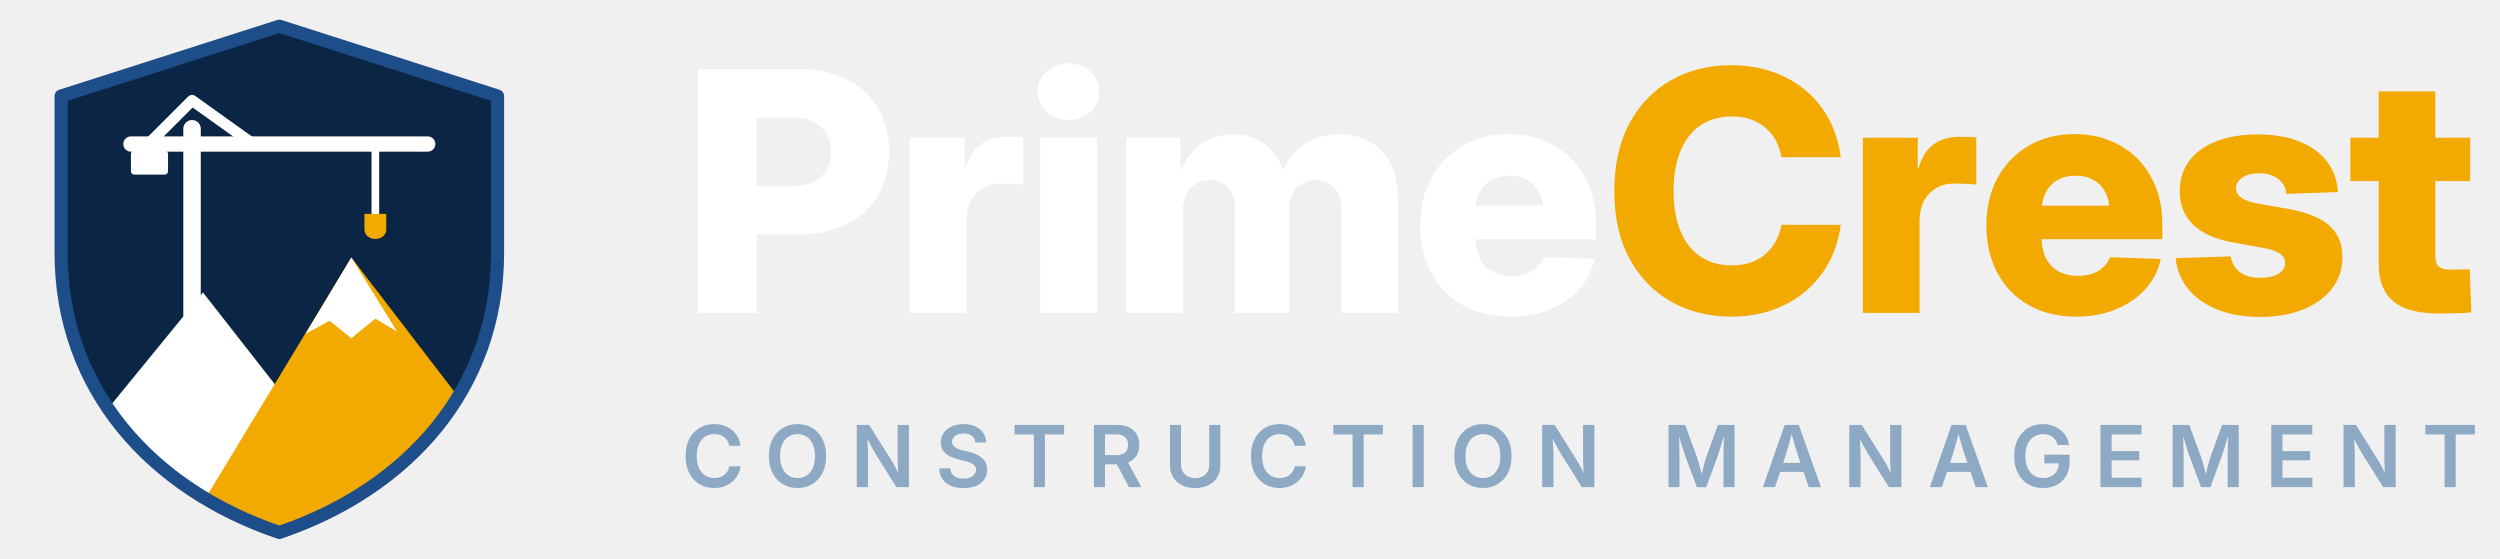
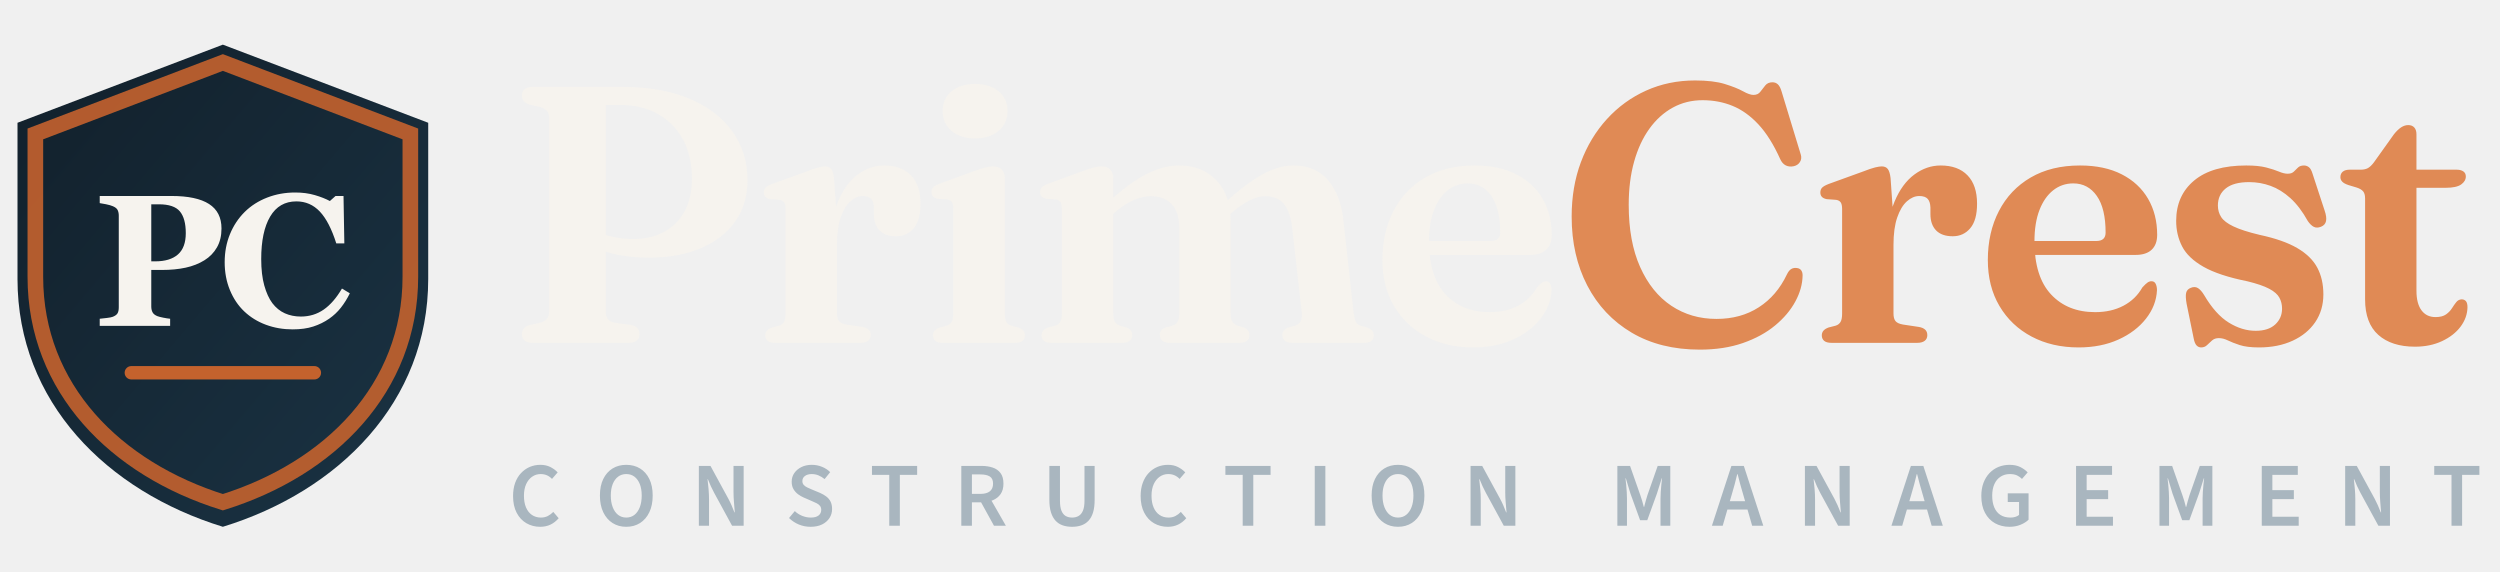
- <svg xmlns="http://www.w3.org/2000/svg" viewBox="0 0 895 200" fill="none" role="img" aria-label="PrimeCrest Construction Management">
-   <svg x="0" y="0" width="200" height="200" viewBox="0 0 512 512">
+ <svg xmlns="http://www.w3.org/2000/svg" viewBox="0 0 875 200" fill="none" role="img" aria-label="PrimeCrest Construction Management">
+   <svg x="-22.0" y="0.0" width="200.0" height="200.0" viewBox="0 0 512 512">
    <defs>
-       <clipPath id="lkd-clip">
-         <path d="M256 24 L456 88 V232 C456 356 374 448 256 488 C138 448 56 356 56 232 V88 Z" />
-       </clipPath>
+       <linearGradient id="lkd-g" x1="0" y1="0" x2="1" y2="1">
+         <stop offset="0" stop-color="#12202B" />
+         <stop offset="1" stop-color="#1A3344" />
+       </linearGradient>
    </defs>
-     <path d="M256 24 L456 88 V232 C456 356 374 448 256 488 C138 448 56 356 56 232 V88 Z" fill="#0B2545" />
-     <g clip-path="url(#lkd-clip)">
-       <g stroke="#FFFFFF" stroke-linecap="round" stroke-linejoin="round" fill="none">
-         <path d="M176 330 V118" stroke-width="16" />
-         <path d="M120 132 H392" stroke-width="14" />
-         <path d="M176 92 L136 132 M176 92 L232 132" stroke-width="10" />
-         <path d="M344 132 V196" stroke-width="7" />
-       </g>
-       <rect x="120" y="138" width="34" height="22" rx="3" fill="#FFFFFF" />
-       <path d="M334 196 H354 V210 C354 222 334 222 334 210 Z" fill="#F2A900" />
-       <path d="M-20 520 L186 268 L330 452 Z" fill="#FFFFFF" />
-       <path d="M150 520 L322 236 L540 520 Z" fill="#F2A900" />
-       <path d="M322 236 L280 306 L302 294 L322 310 L344 292 L364 304 Z" fill="#FFFFFF" />
-     </g>
-     <path d="M256 24 L456 88 V232 C456 356 374 448 256 488 C138 448 56 356 56 232 V88 Z" stroke="#1D4E89" stroke-width="12" stroke-linejoin="round" />
+     <path d="M256 40 L440 110 V250 C440 360 360 440 256 472 C152 440 72 360 72 250 V110 Z" fill="url(#lkd-g)" />
+     <path d="M256 56 L424 120 V248 C424 348 352 420 256 450 C160 420 88 348 88 248 V120 Z" stroke="#C4622D" stroke-width="14" opacity=".9" />
+     <path d="M254.78 204.72Q254.78 214.56 250.71 221.66Q246.65 228.75 239.52 233.18Q232.13 237.78 222.66 239.83Q213.19 241.88 201.37 241.88H191.86V274.61Q191.86 277.56 192.96 279.74Q194.07 281.91 197.19 283.22Q198.83 283.88 202.52 284.62Q206.21 285.36 208.76 285.6V292H145.67V285.6Q148.05 285.36 151.99 284.9Q155.93 284.45 157.49 283.8Q160.69 282.48 161.71 280.6Q162.74 278.71 162.74 275.35V193.23Q162.74 190.36 161.75 188.27Q160.77 186.18 157.49 184.79Q155.19 183.8 151.38 183.02Q147.56 182.24 145.67 182V175.6H209.9Q232.46 175.6 243.62 182.78Q254.78 189.95 254.78 204.72ZM222.78 208.9Q222.78 195.78 217.49 189.42Q212.2 183.06 198.67 183.06H191.86V234.17H195.3Q208.76 234.17 215.77 227.97Q222.78 221.78 222.78 208.9ZM318.5 295.12Q305.71 295.12 294.55 290.97Q283.39 286.83 275.11 278.96Q266.99 271.25 262.31 259.88Q257.63 248.52 257.63 234.91Q257.63 221.37 262.35 209.85Q267.07 198.32 275.6 189.87Q283.97 181.59 295.7 177.03Q307.43 172.48 320.8 172.48Q330.48 172.48 338.44 174.82Q346.39 177.16 351.89 180.11L356.97 175.6H364.11L364.85 218.09H357.63Q351.48 198.65 342.87 189.54Q334.25 180.44 321.87 180.44Q306.44 180.44 298.4 194.01Q290.37 207.59 290.37 232.12Q290.37 245.98 293.11 255.78Q295.86 265.59 300.29 271.57Q305.05 277.81 311.53 280.72Q318.01 283.63 325.88 283.63Q337.37 283.63 346.35 277.4Q355.33 271.16 362.72 258.53L369.77 262.8Q366.24 270.02 361.73 275.72Q357.22 281.42 351.31 285.52Q344.83 290.03 337 292.57Q329.17 295.12 318.5 295.12Z" fill="#F6F3EE" />
+     <rect x="168" y="328" width="176" height="12" rx="6" fill="#C4622D" />
  </svg>
-   <path d="M249.918 112.0V24.695H285.602Q295.68 24.695 303.004 28.357Q310.328 32.02 314.312 38.67Q318.297 45.32 318.297 54.344Q318.297 63.367 314.283 70.018Q310.27 76.668 302.887 80.301Q295.504 83.934 285.367 83.934H262.047V66.707H283.492Q287.887 66.707 291.021 65.184Q294.156 63.66 295.826 60.877Q297.496 58.094 297.496 54.344Q297.496 50.535 295.826 47.781Q294.156 45.027 291.021 43.533Q287.887 42.039 283.492 42.039H270.895V112.0ZM325.71 112.0V49.305H345.339V60.438H345.573Q347.331 54.402 351.023 51.678Q354.714 48.953 360.749 48.953Q362.331 48.953 363.708 49.012Q365.085 49.07 366.316 49.188V66.062Q365.144 65.945 362.8 65.828Q360.456 65.711 358.347 65.711Q354.714 65.711 351.902 67.352Q349.089 68.992 347.536 72.039Q345.984 75.086 345.984 79.422V112.0ZM372.44 112.0V49.305H392.713V112.0ZM382.518 42.918Q377.772 42.918 374.637 40.047Q371.502 37.176 371.502 32.781Q371.502 28.445 374.637 25.574Q377.772 22.703 382.459 22.703Q387.264 22.703 390.37 25.574Q393.475 28.445 393.475 32.84Q393.475 37.176 390.37 40.047Q387.264 42.918 382.518 42.918ZM403.232 112.0V49.305H422.509L422.802 64.305H421.689Q423.271 58.68 426.259 55.105Q429.248 51.531 433.232 49.803Q437.216 48.074 441.611 48.074Q448.642 48.074 453.711 52.234Q458.779 56.395 460.127 64.656H458.252Q459.482 59.148 462.587 55.457Q465.693 51.766 470.117 49.92Q474.541 48.074 479.521 48.074Q485.615 48.074 490.332 50.711Q495.048 53.348 497.744 58.299Q500.439 63.25 500.439 70.164V112.0H480.166V74.676Q480.166 69.754 477.558 67.117Q474.951 64.48 470.908 64.48Q468.037 64.48 465.927 65.799Q463.818 67.117 462.675 69.432Q461.533 71.746 461.533 74.91V112.0H442.138V74.383Q442.138 69.871 439.619 67.176Q437.099 64.48 432.998 64.48Q430.244 64.48 428.105 65.77Q425.966 67.059 424.736 69.461Q423.505 71.863 423.505 75.32V112.0ZM540.548 113.348Q530.88 113.348 523.643 109.246Q516.407 105.145 512.423 97.762Q508.438 90.379 508.438 80.711Q508.438 71.102 512.423 63.748Q516.407 56.395 523.526 52.205Q530.645 48.016 539.962 48.016Q546.934 48.016 552.677 50.33Q558.419 52.645 562.608 56.893Q566.798 61.141 569.112 67.059Q571.427 72.977 571.427 80.242V85.633H515.118V73.621H561.876L552.618 76.141Q552.618 72.039 551.153 69.08Q549.688 66.121 546.964 64.51Q544.239 62.898 540.372 62.898Q536.563 62.898 533.839 64.51Q531.114 66.121 529.649 69.051Q528.184 71.98 528.184 76.082V84.871Q528.184 89.207 529.737 92.342Q531.29 95.477 534.22 97.117Q537.149 98.758 541.192 98.758Q544.122 98.758 546.436 97.938Q548.751 97.117 550.333 95.623Q551.915 94.129 552.677 92.078L570.841 92.723Q569.61 98.816 565.391 103.475Q561.173 108.133 554.786 110.74Q548.399 113.348 540.548 113.348Z" fill="#FFFFFF" />
-   <path d="M619.708 113.348Q607.813 113.348 598.35 108.045Q588.888 102.742 583.409 92.664Q577.93 82.586 577.93 68.406Q577.93 54.109 583.409 44.031Q588.888 33.953 598.35 28.65Q607.813 23.348 619.708 23.348Q627.677 23.348 634.415 25.662Q641.153 27.977 646.309 32.283Q651.466 36.59 654.747 42.654Q658.028 48.719 658.966 56.277H637.755Q637.169 52.82 635.645 50.125Q634.122 47.43 631.837 45.555Q629.552 43.68 626.593 42.684Q623.634 41.688 620.118 41.688Q613.438 41.688 608.751 44.881Q604.063 48.074 601.602 54.051Q599.141 60.027 599.141 68.406Q599.141 76.785 601.602 82.732Q604.063 88.68 608.751 91.844Q613.438 95.008 620.059 95.008Q623.634 95.008 626.563 94.041Q629.493 93.074 631.778 91.17Q634.063 89.266 635.587 86.6Q637.11 83.934 637.813 80.477H658.966Q658.087 87.625 654.923 93.631Q651.759 99.637 646.632 104.061Q641.505 108.484 634.708 110.916Q627.911 113.348 619.708 113.348ZM666.906 112.0V49.305H686.535V60.438H686.77Q688.527 54.402 692.219 51.678Q695.91 48.953 701.945 48.953Q703.527 48.953 704.904 49.012Q706.281 49.07 707.512 49.188V66.062Q706.34 65.945 703.996 65.828Q701.652 65.711 699.543 65.711Q695.91 65.711 693.098 67.352Q690.285 68.992 688.732 72.039Q687.18 75.086 687.18 79.422V112.0ZM743.226 113.348Q733.558 113.348 726.321 109.246Q719.085 105.145 715.101 97.762Q711.116 90.379 711.116 80.711Q711.116 71.102 715.101 63.748Q719.085 56.395 726.204 52.205Q733.323 48.016 742.64 48.016Q749.613 48.016 755.355 50.33Q761.097 52.645 765.286 56.893Q769.476 61.141 771.79 67.059Q774.105 72.977 774.105 80.242V85.633H717.796V73.621H764.554L755.296 76.141Q755.296 72.039 753.831 69.08Q752.366 66.121 749.642 64.51Q746.917 62.898 743.05 62.898Q739.241 62.898 736.517 64.51Q733.792 66.121 732.327 69.051Q730.863 71.98 730.863 76.082V84.871Q730.863 89.207 732.415 92.342Q733.968 95.477 736.898 97.117Q739.827 98.758 743.87 98.758Q746.8 98.758 749.114 97.938Q751.429 97.117 753.011 95.623Q754.593 94.129 755.355 92.078L773.519 92.723Q772.288 98.816 768.07 103.475Q763.851 108.133 757.464 110.74Q751.077 113.348 743.226 113.348ZM809.233 113.465Q800.678 113.465 794.086 110.916Q787.495 108.367 783.539 103.65Q779.584 98.934 778.881 92.43L798.569 91.785Q799.213 95.359 801.879 97.41Q804.545 99.461 809.116 99.461Q813.334 99.461 815.707 97.996Q818.08 96.531 818.08 94.129Q818.08 92.078 816.147 90.789Q814.213 89.5 810.463 88.797L799.213 86.746Q789.897 85.047 785.121 80.418Q780.346 75.789 780.346 68.406Q780.346 62.195 783.715 57.654Q787.084 53.113 793.354 50.623Q799.623 48.133 808.295 48.133Q816.909 48.133 823.178 50.652Q829.448 53.172 833.022 57.771Q836.596 62.371 836.948 68.758L818.491 69.402Q818.256 66.18 815.62 64.1Q812.983 62.02 808.94 62.02Q805.073 62.02 802.788 63.543Q800.502 65.066 800.502 67.352Q800.502 69.344 802.231 70.662Q803.959 71.98 807.358 72.684L819.78 74.91Q829.448 76.727 834.018 80.887Q838.588 85.047 838.588 91.961Q838.588 98.406 834.897 103.24Q831.205 108.074 824.555 110.77Q817.905 113.465 809.233 113.465ZM884.322 49.305V64.832H841.431V49.305ZM851.568 32.723H871.841V91.375Q871.841 94.246 873.043 95.389Q874.244 96.531 877.466 96.531Q878.873 96.531 881.041 96.502Q883.209 96.473 884.146 96.414L884.732 111.824Q882.74 112.059 879.517 112.146Q876.295 112.234 873.013 112.234Q862.056 112.234 856.812 107.869Q851.568 103.504 851.568 94.422Z" fill="#F2A900" />
-   <path d="M255.684 174.714Q252.741 174.714 250.417 173.339Q248.094 171.965 246.764 169.402Q245.434 166.84 245.434 163.284Q245.434 159.698 246.772 157.135Q248.109 154.573 250.432 153.198Q252.756 151.824 255.684 151.824Q257.537 151.824 259.136 152.354Q260.734 152.884 261.982 153.885Q263.23 154.887 264.036 156.328Q264.843 157.77 265.112 159.593H261.093Q260.899 158.592 260.428 157.815Q259.957 157.038 259.248 156.493Q258.538 155.947 257.649 155.671Q256.76 155.395 255.744 155.395Q253.876 155.395 252.449 156.328Q251.022 157.262 250.231 159.025Q249.439 160.788 249.439 163.284Q249.439 165.794 250.238 167.557Q251.037 169.32 252.457 170.231Q253.876 171.143 255.744 171.143Q256.76 171.143 257.642 170.866Q258.523 170.59 259.233 170.052Q259.942 169.514 260.428 168.73Q260.914 167.945 261.108 166.944H265.127Q264.888 168.603 264.119 170.007Q263.349 171.412 262.124 172.473Q260.899 173.533 259.27 174.124Q257.642 174.714 255.684 174.714ZM285.523 174.714Q282.595 174.714 280.271 173.339Q277.948 171.965 276.603 169.402Q275.259 166.84 275.259 163.284Q275.259 159.698 276.603 157.135Q277.948 154.573 280.271 153.198Q282.595 151.824 285.523 151.824Q288.452 151.824 290.768 153.198Q293.084 154.573 294.421 157.135Q295.758 159.698 295.758 163.284Q295.758 166.84 294.421 169.402Q293.084 171.965 290.768 173.339Q288.452 174.714 285.523 174.714ZM285.523 171.143Q287.331 171.143 288.743 170.239Q290.155 169.335 290.955 167.579Q291.754 165.824 291.754 163.284Q291.754 160.729 290.955 158.966Q290.155 157.202 288.743 156.298Q287.331 155.395 285.523 155.395Q283.701 155.395 282.289 156.306Q280.877 157.217 280.07 158.973Q279.263 160.729 279.263 163.284Q279.263 165.824 280.07 167.572Q280.877 169.32 282.289 170.231Q283.701 171.143 285.523 171.143ZM306.726 174.4V152.137H311.179L318.904 164.434Q319.352 165.136 319.882 166.07Q320.413 167.004 320.988 168.147Q321.563 169.29 322.116 170.62L321.668 170.844Q321.563 169.649 321.496 168.349Q321.429 167.049 321.391 165.868Q321.354 164.688 321.354 163.911V152.137H325.388V174.4H320.921L313.958 163.328Q313.36 162.372 312.77 161.349Q312.18 160.325 311.493 159.025Q310.805 157.725 309.879 155.962L310.447 155.843Q310.551 157.471 310.619 158.921Q310.686 160.37 310.723 161.498Q310.761 162.626 310.761 163.313V174.4ZM344.933 174.744Q342.318 174.744 340.391 173.914Q338.463 173.085 337.395 171.509Q336.327 169.933 336.252 167.691H340.166Q340.256 168.902 340.876 169.716Q341.496 170.53 342.55 170.941Q343.603 171.352 344.918 171.352Q346.248 171.352 347.256 170.956Q348.265 170.56 348.84 169.828Q349.415 169.096 349.415 168.14Q349.415 167.288 348.93 166.72Q348.444 166.152 347.54 165.749Q346.636 165.346 345.366 165.032L342.871 164.404Q339.957 163.687 338.388 162.223Q336.82 160.758 336.82 158.398Q336.82 156.425 337.873 154.946Q338.926 153.467 340.772 152.645Q342.617 151.824 344.963 151.824Q347.368 151.824 349.161 152.653Q350.954 153.482 351.97 154.961Q352.986 156.44 353.031 158.383H349.191Q349.042 156.874 347.899 156.037Q346.756 155.2 344.918 155.2Q343.678 155.2 342.759 155.589Q341.84 155.977 341.339 156.642Q340.839 157.307 340.839 158.174Q340.839 159.07 341.377 159.653Q341.915 160.236 342.796 160.609Q343.678 160.983 344.694 161.222L346.815 161.76Q348.16 162.073 349.348 162.581Q350.536 163.089 351.447 163.851Q352.359 164.613 352.874 165.659Q353.39 166.705 353.39 168.11Q353.39 170.097 352.381 171.591Q351.373 173.085 349.482 173.914Q347.592 174.744 344.933 174.744ZM363.222 155.514V152.137H380.958V155.514H374.085V174.4H370.11V155.514ZM391.597 174.4V152.137H400.009Q402.534 152.137 404.29 153.026Q406.046 153.915 406.957 155.522Q407.868 157.128 407.868 159.264Q407.868 161.401 406.942 162.97Q406.016 164.539 404.238 165.39Q402.46 166.242 399.905 166.242H393.928V162.94H399.501Q400.98 162.94 401.937 162.507Q402.893 162.073 403.364 161.252Q403.834 160.43 403.834 159.264Q403.834 158.069 403.364 157.225Q402.893 156.381 401.929 155.932Q400.965 155.484 399.486 155.484H395.587V174.4ZM404.163 174.4 398.814 164.315H403.147L408.601 174.4ZM427.876 174.729Q425.157 174.729 423.125 173.705Q421.093 172.682 419.972 170.866Q418.852 169.051 418.852 166.675V152.137H422.811V166.347Q422.811 167.751 423.439 168.842Q424.066 169.933 425.194 170.56Q426.322 171.188 427.876 171.188Q429.415 171.188 430.551 170.56Q431.686 169.933 432.299 168.842Q432.911 167.751 432.911 166.347V152.137H436.886V166.675Q436.886 169.051 435.765 170.866Q434.645 172.682 432.62 173.705Q430.595 174.729 427.876 174.729ZM458.074 174.714Q455.13 174.714 452.807 173.339Q450.484 171.965 449.154 169.402Q447.824 166.84 447.824 163.284Q447.824 159.698 449.161 157.135Q450.499 154.573 452.822 153.198Q455.145 151.824 458.074 151.824Q459.927 151.824 461.525 152.354Q463.124 152.884 464.372 153.885Q465.619 154.887 466.426 156.328Q467.233 157.77 467.502 159.593H463.483Q463.288 158.592 462.818 157.815Q462.347 157.038 461.637 156.493Q460.928 155.947 460.039 155.671Q459.15 155.395 458.134 155.395Q456.266 155.395 454.839 156.328Q453.412 157.262 452.62 159.025Q451.828 160.788 451.828 163.284Q451.828 165.794 452.628 167.557Q453.427 169.32 454.847 170.231Q456.266 171.143 458.134 171.143Q459.15 171.143 460.031 170.866Q460.913 170.59 461.623 170.052Q462.332 169.514 462.818 168.73Q463.303 167.945 463.498 166.944H467.517Q467.278 168.603 466.508 170.007Q465.739 171.412 464.514 172.473Q463.288 173.533 461.66 174.124Q460.031 174.714 458.074 174.714ZM477.335 155.514V152.137H495.07V155.514H488.197V174.4H484.223V155.514ZM509.699 152.137V174.4H505.71V152.137ZM530.902 174.714Q527.973 174.714 525.65 173.339Q523.327 171.965 521.982 169.402Q520.637 166.84 520.637 163.284Q520.637 159.698 521.982 157.135Q523.327 154.573 525.65 153.198Q527.973 151.824 530.902 151.824Q533.83 151.824 536.146 153.198Q538.462 154.573 539.8 157.135Q541.137 159.698 541.137 163.284Q541.137 166.84 539.8 169.402Q538.462 171.965 536.146 173.339Q533.83 174.714 530.902 174.714ZM530.902 171.143Q532.71 171.143 534.122 170.239Q535.534 169.335 536.333 167.579Q537.132 165.824 537.132 163.284Q537.132 160.729 536.333 158.966Q535.534 157.202 534.122 156.298Q532.71 155.395 530.902 155.395Q529.079 155.395 527.667 156.306Q526.255 157.217 525.448 158.973Q524.641 160.729 524.641 163.284Q524.641 165.824 525.448 167.572Q526.255 169.32 527.667 170.231Q529.079 171.143 530.902 171.143ZM552.105 174.4V152.137H556.558L564.282 164.434Q564.73 165.136 565.261 166.07Q565.791 167.004 566.367 168.147Q566.942 169.29 567.495 170.62L567.046 170.844Q566.942 169.649 566.875 168.349Q566.807 167.049 566.77 165.868Q566.733 164.688 566.733 163.911V152.137H570.767V174.4H566.299L559.337 163.328Q558.739 162.372 558.149 161.349Q557.559 160.325 556.871 159.025Q556.184 157.725 555.258 155.962L555.825 155.843Q555.93 157.471 555.997 158.921Q556.064 160.37 556.102 161.498Q556.139 162.626 556.139 163.313V174.4ZM597.335 174.4V152.137H603.282L607.525 163.672Q607.749 164.315 608.026 165.301Q608.302 166.287 608.601 167.415Q608.9 168.543 609.161 169.611Q609.423 170.68 609.602 171.471H608.765Q608.944 170.695 609.206 169.634Q609.467 168.573 609.759 167.445Q610.05 166.317 610.334 165.323Q610.618 164.329 610.827 163.672L615.026 152.137H620.972V174.4H617.013V163.134Q617.013 162.417 617.035 161.408Q617.058 160.4 617.088 159.257Q617.117 158.114 617.147 156.948Q617.177 155.783 617.177 154.737H617.506Q617.192 155.888 616.841 157.105Q616.49 158.323 616.146 159.466Q615.803 160.609 615.496 161.558Q615.19 162.507 614.981 163.134L610.827 174.4H607.48L603.282 163.134Q603.058 162.507 602.759 161.573Q602.46 160.639 602.109 159.503Q601.758 158.368 601.399 157.143Q601.04 155.917 600.697 154.737H601.085Q601.1 155.723 601.13 156.881Q601.16 158.039 601.182 159.19Q601.205 160.34 601.227 161.371Q601.25 162.402 601.25 163.134V174.4ZM631.119 174.4 638.918 152.137H643.968L651.902 174.4H647.539L643.595 162.805Q643.012 160.998 642.377 158.779Q641.742 156.56 640.965 153.676H641.862Q641.1 156.575 640.487 158.809Q639.874 161.042 639.322 162.805L635.452 174.4ZM635.676 168.931V165.704H647.33V168.931ZM662.049 174.4V152.137H666.501L674.226 164.434Q674.674 165.136 675.205 166.07Q675.735 167.004 676.31 168.147Q676.885 169.29 677.438 170.62L676.99 170.844Q676.885 169.649 676.818 168.349Q676.751 167.049 676.714 165.868Q676.676 164.688 676.676 163.911V152.137H680.71V174.4H676.243L669.28 163.328Q668.683 162.372 668.092 161.349Q667.502 160.325 666.815 159.025Q666.128 157.725 665.201 155.962L665.769 155.843Q665.874 157.471 665.941 158.921Q666.008 160.37 666.045 161.498Q666.083 162.626 666.083 163.313V174.4ZM690.857 174.4 698.656 152.137H703.706L711.64 174.4H707.277L703.333 162.805Q702.75 160.998 702.115 158.779Q701.48 156.56 700.703 153.676H701.6Q700.838 156.575 700.225 158.809Q699.613 161.042 699.06 162.805L695.19 174.4ZM695.414 168.931V165.704H707.068V168.931ZM731.409 174.714Q728.331 174.714 726.008 173.309Q723.684 171.905 722.377 169.342Q721.07 166.78 721.07 163.299Q721.07 159.728 722.407 157.158Q723.744 154.588 726.06 153.206Q728.376 151.824 731.304 151.824Q733.142 151.824 734.748 152.369Q736.355 152.914 737.61 153.915Q738.865 154.916 739.672 156.284Q740.478 157.651 740.732 159.309H736.668Q736.414 158.398 735.944 157.681Q735.473 156.963 734.793 156.448Q734.113 155.932 733.254 155.663Q732.395 155.395 731.364 155.395Q729.526 155.395 728.107 156.321Q726.688 157.247 725.881 159.003Q725.074 160.758 725.074 163.269Q725.074 165.764 725.873 167.519Q726.673 169.275 728.107 170.209Q729.541 171.143 731.439 171.143Q733.142 171.143 734.397 170.485Q735.652 169.828 736.347 168.618Q737.042 167.407 737.042 165.779L737.983 165.898H731.887V162.776H740.912V165.45Q740.912 168.274 739.687 170.358Q738.461 172.443 736.317 173.578Q734.173 174.714 731.409 174.714ZM751.97 174.4V152.137H766.657V155.514H755.959V161.476H765.865V164.808H755.959V171.023H766.702V174.4ZM777.819 174.4V152.137H783.766L788.009 163.672Q788.234 164.315 788.51 165.301Q788.786 166.287 789.085 167.415Q789.384 168.543 789.646 169.611Q789.907 170.68 790.086 171.471H789.25Q789.429 170.695 789.69 169.634Q789.952 168.573 790.243 167.445Q790.535 166.317 790.818 165.323Q791.102 164.329 791.312 163.672L795.51 152.137H801.457V174.4H797.497V163.134Q797.497 162.417 797.52 161.408Q797.542 160.4 797.572 159.257Q797.602 158.114 797.632 156.948Q797.662 155.783 797.662 154.737H797.99Q797.677 155.888 797.325 157.105Q796.974 158.323 796.631 159.466Q796.287 160.609 795.981 161.558Q795.674 162.507 795.465 163.134L791.312 174.4H787.965L783.766 163.134Q783.542 162.507 783.243 161.573Q782.944 160.639 782.593 159.503Q782.242 158.368 781.884 157.143Q781.525 155.917 781.181 154.737H781.57Q781.585 155.723 781.615 156.881Q781.644 158.039 781.667 159.19Q781.689 160.34 781.712 161.371Q781.734 162.402 781.734 163.134V174.4ZM813.127 174.4V152.137H827.815V155.514H817.117V161.476H827.023V164.808H817.117V171.023H827.859V174.4ZM838.977 174.4V152.137H843.43L851.154 164.434Q851.603 165.136 852.133 166.07Q852.663 167.004 853.239 168.147Q853.814 169.29 854.367 170.62L853.918 170.844Q853.814 169.649 853.747 168.349Q853.679 167.049 853.642 165.868Q853.605 164.688 853.605 163.911V152.137H857.639V174.4H853.171L846.209 163.328Q845.611 162.372 845.021 161.349Q844.431 160.325 843.743 159.025Q843.056 157.725 842.13 155.962L842.697 155.843Q842.802 157.471 842.869 158.921Q842.936 160.37 842.974 161.498Q843.011 162.626 843.011 163.313V174.4ZM868.278 155.514V152.137H886.014V155.514H879.141V174.4H875.166V155.514Z" fill="#8DA9C4" />
+   <path d="M261.63 63.04Q261.63 71.36 257.38 77.44Q253.12 83.52 245.34 86.85Q237.57 90.18 227.01 90.18Q219.97 90.18 214.14 88.7Q208.32 87.23 203.97 84.54L204.86 78.85Q207.17 80.45 209.86 81.5Q212.54 82.56 215.55 83.1Q218.56 83.65 221.82 83.65Q227.71 83.65 232.32 81.22Q236.93 78.78 239.55 74.05Q242.18 69.31 242.18 62.53Q242.18 54.66 239.07 48.9Q235.97 43.14 230.34 39.94Q224.7 36.74 217.09 36.74H212.03V109.31Q212.03 110.72 212.8 111.71Q213.57 112.7 215.23 112.96L220.8 113.73Q222.4 114.05 223.1 114.82Q223.81 115.58 223.81 117.06Q223.81 118.4 222.88 119.2Q221.95 120 219.97 120H186.56Q184.58 120 183.62 119.2Q182.66 118.4 182.66 117.06Q182.66 114.62 185.34 113.79L189.06 112.96Q190.59 112.51 191.39 111.62Q192.19 110.72 192.19 109.31V41.09Q192.19 39.68 191.39 38.78Q190.59 37.89 189.06 37.44L185.34 36.61Q182.66 35.78 182.66 33.34Q182.66 31.94 183.62 31.17Q184.58 30.4 186.56 30.4H217.6Q231.55 30.4 241.41 34.59Q251.26 38.78 256.45 46.18Q261.63 53.57 261.63 63.04ZM290.69 86.08Q290.69 76.8 293.31 70.53Q295.94 64.26 300.22 61.09Q304.51 57.92 309.44 57.92Q315.52 57.92 318.85 61.38Q322.18 64.83 322.18 71.3Q322.18 77.06 319.81 79.87Q317.44 82.69 313.66 82.69Q309.82 82.69 307.84 80.64Q305.86 78.59 305.86 74.94V72.64Q305.79 70.59 304.9 69.6Q304 68.61 301.95 68.61Q299.71 68.61 297.63 70.46Q295.55 72.32 294.24 76.1Q292.93 79.87 292.93 85.76ZM291.9 62.34 292.93 76.86V109.7Q292.93 111.55 293.66 112.42Q294.4 113.28 296.32 113.6L301.82 114.43Q303.3 114.69 304.03 115.39Q304.77 116.1 304.77 117.31Q304.77 118.59 303.84 119.3Q302.91 120 301.18 120H271.3Q269.5 120 268.67 119.3Q267.84 118.59 267.84 117.38Q267.84 116.42 268.42 115.74Q268.99 115.07 270.21 114.62L272.7 113.98Q273.86 113.6 274.4 112.67Q274.94 111.74 274.94 109.76V73.22Q274.94 71.55 274.46 70.85Q273.98 70.14 272.9 69.95L269.5 69.7Q268.35 69.44 267.84 68.86Q267.33 68.29 267.33 67.39Q267.33 66.3 267.97 65.66Q268.61 65.02 270.27 64.38L281.92 60.16Q285.06 58.94 286.53 58.59Q288 58.24 288.83 58.24Q290.24 58.24 290.94 59.17Q291.65 60.1 291.9 62.34ZM351.68 62.27V109.76Q351.68 111.74 352.22 112.67Q352.77 113.6 353.92 113.98L356.35 114.62Q357.57 115.01 358.14 115.68Q358.72 116.35 358.72 117.38Q358.72 118.59 357.89 119.3Q357.06 120 355.2 120H329.98Q328.19 120 327.36 119.3Q326.53 118.59 326.53 117.38Q326.53 116.42 327.1 115.74Q327.68 115.07 328.9 114.62L331.39 113.98Q332.54 113.54 333.09 112.64Q333.63 111.74 333.63 109.76V73.09Q333.63 71.42 333.15 70.72Q332.67 70.02 331.58 69.82L328.19 69.57Q327.04 69.31 326.53 68.74Q326.02 68.16 326.02 67.26Q326.02 66.18 326.62 65.54Q327.23 64.9 328.96 64.26L340.86 59.9Q343.36 59.01 344.86 58.62Q346.37 58.24 347.39 58.24Q349.57 58.24 350.62 59.36Q351.68 60.48 351.68 62.27ZM341.25 48.45Q336.13 48.45 333.02 45.79Q329.92 43.14 329.92 38.85Q329.92 34.56 333.02 31.97Q336.13 29.38 341.25 29.38Q346.43 29.38 349.54 31.97Q352.64 34.56 352.64 38.85Q352.64 43.14 349.54 45.79Q346.43 48.45 341.25 48.45ZM389.63 62.27V109.76Q389.63 111.74 390.21 112.64Q390.78 113.54 391.94 113.98L394.24 114.62Q396.29 115.46 396.29 117.18Q396.29 120 392.7 120H368Q366.21 120 365.38 119.3Q364.54 118.59 364.54 117.38Q364.54 116.42 365.09 115.74Q365.63 115.07 366.85 114.62L369.41 113.98Q370.56 113.54 371.1 112.64Q371.65 111.74 371.65 109.76V73.09Q371.65 71.42 371.17 70.72Q370.69 70.02 369.6 69.82L366.21 69.57Q365.06 69.31 364.54 68.74Q364.03 68.16 364.03 67.26Q364.03 66.18 364.64 65.54Q365.25 64.9 366.98 64.26L378.88 59.9Q381.31 59.01 382.78 58.62Q384.26 58.24 385.6 58.24Q387.58 58.24 388.61 59.36Q389.63 60.48 389.63 62.27ZM387.71 76.54 384.77 73.54 387.26 71.3Q395.39 63.87 401.34 60.9Q407.3 57.92 412.61 57.92Q420.86 57.92 425.79 63.17Q430.72 68.42 430.72 77.25V109.57Q430.72 111.68 431.33 112.61Q431.94 113.54 433.15 113.98L435.33 114.62Q437.31 115.52 437.31 117.18Q437.31 120 433.79 120H409.54Q405.95 120 405.95 117.18Q405.95 115.46 407.94 114.62L410.37 113.98Q411.65 113.54 412.19 112.58Q412.74 111.62 412.74 109.57V79.87Q412.74 74.24 410.08 71.46Q407.42 68.67 402.82 68.67Q399.94 68.67 396.8 70.02Q393.66 71.36 390.27 74.3ZM428.74 76.54 425.86 73.54 428.29 71.3Q436.22 64.13 441.89 61.02Q447.55 57.92 452.67 57.92Q460.54 57.92 464.93 63.2Q469.31 68.48 470.21 77.25L473.79 109.57Q474.05 111.68 474.53 112.64Q475.01 113.6 476.22 113.98L478.46 114.62Q479.68 115.07 480.26 115.74Q480.83 116.42 480.83 117.38Q480.83 118.59 480 119.3Q479.17 120 477.38 120H452.42Q448.83 120 448.83 117.18Q448.83 115.46 450.82 114.62L453.25 113.98Q454.53 113.54 455.17 112.58Q455.81 111.62 455.62 109.57L452.29 79.87Q451.65 74.3 449.44 71.49Q447.23 68.67 442.88 68.67Q440.32 68.67 437.44 70.11Q434.56 71.55 431.3 74.3ZM543.1 82.18Q543.1 85.57 541.18 87.39Q539.26 89.22 535.55 89.22H495.62V84.35H521.79Q525.06 84.35 525.06 81.41Q525.06 72.96 521.98 68.58Q518.91 64.19 513.73 64.19Q509.76 64.19 506.69 66.62Q503.62 69.06 501.89 73.57Q500.16 78.08 500.16 84.48Q500.16 96.83 505.95 103.04Q511.74 109.25 521.41 109.25Q527.04 109.25 531.3 107.01Q535.55 104.77 537.92 100.61Q539.07 99.33 539.74 98.88Q540.42 98.43 541.12 98.43Q542.14 98.43 542.59 99.36Q543.04 100.29 543.04 101.57Q542.78 106.94 539.2 111.52Q535.62 116.1 529.54 118.85Q523.46 121.6 515.58 121.6Q506.3 121.6 499.14 117.79Q491.97 113.98 487.9 107.1Q483.84 100.22 483.84 91.01Q483.84 81.34 487.71 73.86Q491.58 66.37 498.82 62.14Q506.05 57.92 516.1 57.92Q524.67 57.92 530.72 61.02Q536.77 64.13 539.94 69.6Q543.1 75.07 543.1 82.18Z" fill="#F6F3EE" />
+   <path d="M630.91 96.38Q630.85 100.93 628.38 105.5Q625.92 110.08 621.28 113.92Q616.64 117.76 610.02 120.06Q603.39 122.37 594.94 122.37Q581.12 122.37 571.07 116.42Q561.02 110.46 555.55 99.94Q550.08 89.41 550.08 75.78Q550.08 65.41 553.31 56.77Q556.54 48.13 562.4 41.7Q568.26 35.26 576.13 31.71Q584 28.16 593.28 28.16Q599.68 28.16 603.71 29.41Q607.74 30.66 610.05 31.94Q612.35 33.22 613.7 33.22Q615.3 33.22 616.13 32.1Q616.96 30.98 617.86 29.89Q618.75 28.8 620.35 28.8Q621.5 28.8 622.27 29.54Q623.04 30.27 623.55 32L630.27 54.08Q630.72 55.55 629.98 56.7Q629.25 57.86 627.78 58.18Q626.24 58.5 625.02 57.89Q623.81 57.28 623.1 55.74Q619.65 48.06 615.46 43.55Q611.26 39.04 606.4 37.06Q601.54 35.07 595.9 35.07Q590.21 35.07 585.47 37.66Q580.74 40.26 577.28 45.06Q573.82 49.86 571.94 56.58Q570.05 63.3 570.05 71.68Q570.05 84.54 574.05 93.47Q578.05 102.4 584.96 107.01Q591.87 111.62 600.77 111.62Q609.28 111.62 615.58 107.55Q621.89 103.49 625.41 96.06Q626.11 94.59 627.01 94.11Q627.9 93.63 628.99 93.82Q629.95 93.95 630.43 94.62Q630.91 95.3 630.91 96.38ZM660.48 86.08Q660.48 76.8 663.1 70.53Q665.73 64.26 670.02 61.09Q674.3 57.92 679.23 57.92Q685.31 57.92 688.64 61.38Q691.97 64.83 691.97 71.3Q691.97 77.06 689.6 79.87Q687.23 82.69 683.46 82.69Q679.62 82.69 677.63 80.64Q675.65 78.59 675.65 74.94V72.64Q675.58 70.59 674.69 69.6Q673.79 68.61 671.74 68.61Q669.5 68.61 667.42 70.46Q665.34 72.32 664.03 76.1Q662.72 79.87 662.72 85.76ZM661.7 62.34 662.72 76.86V109.7Q662.72 111.55 663.46 112.42Q664.19 113.28 666.11 113.6L671.62 114.43Q673.09 114.69 673.82 115.39Q674.56 116.1 674.56 117.31Q674.56 118.59 673.63 119.3Q672.7 120 670.98 120H641.09Q639.3 120 638.46 119.3Q637.63 118.59 637.63 117.38Q637.63 116.42 638.21 115.74Q638.78 115.07 640 114.62L642.5 113.98Q643.65 113.6 644.19 112.67Q644.74 111.74 644.74 109.76V73.22Q644.74 71.55 644.26 70.85Q643.78 70.14 642.69 69.95L639.3 69.7Q638.14 69.44 637.63 68.86Q637.12 68.29 637.12 67.39Q637.12 66.3 637.76 65.66Q638.4 65.02 640.06 64.38L651.71 60.16Q654.85 58.94 656.32 58.59Q657.79 58.24 658.62 58.24Q660.03 58.24 660.74 59.17Q661.44 60.1 661.7 62.34ZM755.01 82.18Q755.01 85.57 753.09 87.39Q751.17 89.22 747.46 89.22H707.52V84.35H733.7Q736.96 84.35 736.96 81.41Q736.96 72.96 733.89 68.58Q730.82 64.19 725.63 64.19Q721.66 64.19 718.59 66.62Q715.52 69.06 713.79 73.57Q712.06 78.08 712.06 84.48Q712.06 96.83 717.86 103.04Q723.65 109.25 733.31 109.25Q738.94 109.25 743.2 107.01Q747.46 104.77 749.82 100.61Q750.98 99.33 751.65 98.88Q752.32 98.43 753.02 98.43Q754.05 98.43 754.5 99.36Q754.94 100.29 754.94 101.57Q754.69 106.94 751.1 111.52Q747.52 116.1 741.44 118.85Q735.36 121.6 727.49 121.6Q718.21 121.6 711.04 117.79Q703.87 113.98 699.81 107.1Q695.74 100.22 695.74 91.01Q695.74 81.34 699.62 73.86Q703.49 66.37 710.72 62.14Q717.95 57.92 728 57.92Q736.58 57.92 742.62 61.02Q748.67 64.13 751.84 69.6Q755.01 75.07 755.01 82.18ZM789.5 115.78Q793.92 115.78 796.32 113.57Q798.72 111.36 798.72 108.03Q798.72 105.92 797.79 104.19Q796.86 102.46 794.21 101.06Q791.55 99.65 786.5 98.43Q776.64 96.45 771.23 93.38Q765.82 90.3 763.74 86.24Q761.66 82.18 761.66 77.31Q761.66 68.42 767.97 63.17Q774.27 57.92 786.18 57.92Q790.46 57.92 793.18 58.62Q795.9 59.33 797.63 60.06Q799.36 60.8 800.7 60.8Q802.11 60.8 802.85 60.06Q803.58 59.33 804.32 58.62Q805.06 57.92 806.4 57.92Q807.36 57.92 808.13 58.53Q808.9 59.14 809.41 60.86L813.63 73.73Q814.4 75.97 814.11 77.38Q813.82 78.78 812.35 79.36Q810.88 79.94 809.82 79.39Q808.77 78.85 807.74 77.38Q804.93 72.32 801.63 69.34Q798.34 66.37 794.72 65.06Q791.1 63.74 787.2 63.74Q781.76 63.74 779.01 65.95Q776.26 68.16 776.26 71.94Q776.26 74.18 777.41 75.97Q778.56 77.76 781.73 79.26Q784.9 80.77 790.78 82.18Q799.17 83.97 804.03 86.82Q808.9 89.66 811.04 93.66Q813.18 97.66 813.18 103.04Q813.18 108.54 810.34 112.74Q807.49 116.93 802.4 119.26Q797.31 121.6 790.66 121.6Q786.43 121.6 783.9 120.77Q781.38 119.94 779.74 119.14Q778.11 118.34 776.58 118.34Q775.17 118.34 774.24 119.14Q773.31 119.94 772.48 120.77Q771.65 121.6 770.43 121.6Q769.47 121.6 768.8 120.9Q768.13 120.19 767.81 118.53L765.31 106.3Q764.86 103.74 765.15 102.5Q765.44 101.25 766.78 100.74Q768.19 100.16 769.28 100.83Q770.37 101.5 771.46 103.3Q775.42 110.02 780.06 112.9Q784.7 115.78 789.5 115.78ZM824.9 65.66 821.95 64.77Q820.42 64.26 819.78 63.58Q819.14 62.91 819.14 62.02Q819.14 60.74 820 60.06Q820.86 59.39 822.34 59.39H826.24Q827.78 59.39 828.8 58.82Q829.82 58.24 830.91 56.77L837.89 46.98Q839.23 45.31 840.45 44.54Q841.66 43.78 842.88 43.78Q844.22 43.78 844.99 44.61Q845.76 45.44 845.76 47.04V101.76Q845.76 106.24 847.52 108.61Q849.28 110.98 852.42 110.98Q854.78 110.98 856.1 110.05Q857.41 109.12 858.18 107.9Q858.94 106.69 859.68 105.76Q860.42 104.83 861.57 104.77Q862.53 104.77 863.07 105.41Q863.62 106.05 863.62 107.52Q863.55 111.17 861.22 114.3Q858.88 117.44 854.72 119.39Q850.56 121.34 845.25 121.34Q837.06 121.34 832.42 117.22Q827.78 113.09 827.78 104.77V69.44Q827.78 67.78 827.1 66.98Q826.43 66.18 824.9 65.66ZM838.66 65.73V59.39H859.84Q861.31 59.39 862.18 60Q863.04 60.61 863.04 61.76Q863.04 63.42 861.38 64.58Q859.71 65.73 856 65.73Z" fill="#E08A55" />
+   <path d="M189.07 184.38Q186.42 184.38 184.26 183.14Q182.1 181.89 180.83 179.47Q179.57 177.06 179.57 173.6Q179.57 171.04 180.3 169.01Q181.04 166.98 182.37 165.57Q183.7 164.16 185.42 163.42Q187.15 162.69 189.14 162.69Q191.12 162.69 192.66 163.47Q194.19 164.26 195.18 165.34L193.2 167.62Q192.4 166.78 191.42 166.35Q190.45 165.92 189.23 165.92Q187.57 165.92 186.24 166.85Q184.91 167.78 184.14 169.47Q183.38 171.17 183.38 173.5Q183.38 175.9 184.11 177.62Q184.85 179.33 186.19 180.24Q187.54 181.15 189.33 181.15Q190.67 181.15 191.73 180.61Q192.78 180.06 193.65 179.17L195.54 181.38Q194.26 182.85 192.66 183.62Q191.06 184.38 189.07 184.38ZM219.19 184.38Q216.47 184.38 214.39 183.06Q212.31 181.73 211.14 179.28Q209.97 176.83 209.97 173.44Q209.97 170.05 211.14 167.65Q212.31 165.25 214.39 163.97Q216.47 162.69 219.19 162.69Q221.94 162.69 224.02 163.97Q226.1 165.25 227.27 167.65Q228.44 170.05 228.44 173.44Q228.44 176.83 227.27 179.28Q226.1 181.73 224.02 183.06Q221.94 184.38 219.19 184.38ZM219.19 181.15Q220.85 181.15 222.05 180.21Q223.25 179.26 223.93 177.52Q224.6 175.78 224.6 173.44Q224.6 171.1 223.93 169.42Q223.25 167.74 222.05 166.83Q220.85 165.92 219.19 165.92Q217.56 165.92 216.34 166.83Q215.13 167.74 214.45 169.42Q213.78 171.1 213.78 173.44Q213.78 175.78 214.45 177.52Q215.13 179.26 216.34 180.21Q217.56 181.15 219.19 181.15ZM244.6 184V163.07H248.67L254.94 174.59Q255.52 175.65 256.04 176.86Q256.57 178.08 257.05 179.33H257.18Q257.05 177.63 256.89 175.79Q256.73 173.95 256.73 172.22V163.07H260.28V184H256.22L249.95 172.48Q249.37 171.42 248.81 170.21Q248.25 168.99 247.77 167.74H247.64Q247.84 169.38 248 171.22Q248.16 173.06 248.16 174.85V184ZM283.71 184.38Q281.54 184.38 279.6 183.58Q277.67 182.78 276.16 181.31L278.18 178.88Q279.3 179.97 280.79 180.56Q282.27 181.15 283.78 181.15Q285.57 181.15 286.5 180.42Q287.43 179.68 287.43 178.46Q287.43 177.6 287.01 177.07Q286.59 176.54 285.87 176.16Q285.15 175.78 284.19 175.39L281.31 174.14Q280.29 173.7 279.31 172.98Q278.34 172.26 277.71 171.18Q277.09 170.11 277.09 168.58Q277.09 166.91 278 165.58Q278.91 164.26 280.5 163.47Q282.08 162.69 284.13 162.69Q286.02 162.69 287.7 163.38Q289.38 164.06 290.56 165.25L288.61 167.68Q287.59 166.85 286.47 166.38Q285.35 165.92 284.13 165.92Q282.66 165.92 281.75 166.58Q280.83 167.23 280.83 168.38Q280.83 169.18 281.3 169.71Q281.76 170.24 282.55 170.61Q283.33 170.98 284.16 171.33L287.01 172.51Q288.26 173.06 289.22 173.79Q290.18 174.53 290.71 175.58Q291.23 176.64 291.23 178.18Q291.23 179.87 290.34 181.28Q289.44 182.69 287.76 183.54Q286.08 184.38 283.71 184.38ZM311.24 184V166.21H305.19V163.07H321V166.21H314.95V184ZM336.46 184V163.07H343.53Q345.71 163.07 347.44 163.65Q349.17 164.22 350.19 165.58Q351.21 166.94 351.21 169.28Q351.21 171.52 350.19 172.96Q349.17 174.4 347.44 175.1Q345.71 175.81 343.53 175.81H340.17V184ZM340.17 172.86H343.15Q345.29 172.86 346.43 171.97Q347.57 171.07 347.57 169.28Q347.57 167.49 346.43 166.77Q345.29 166.05 343.15 166.05H340.17ZM347.89 184 342.83 174.82 345.52 172.61 352.05 184ZM375.22 184.38Q373.39 184.38 371.94 183.87Q370.48 183.36 369.44 182.24Q368.4 181.12 367.84 179.33Q367.28 177.54 367.28 175.01V163.07H370.99V175.3Q370.99 177.5 371.52 178.78Q372.05 180.06 373.01 180.61Q373.97 181.15 375.22 181.15Q376.5 181.15 377.47 180.61Q378.45 180.06 379.01 178.78Q379.57 177.5 379.57 175.3V163.07H383.12V175.01Q383.12 177.54 382.58 179.33Q382.03 181.12 380.99 182.24Q379.95 183.36 378.5 183.87Q377.04 184.38 375.22 184.38ZM408.73 184.38Q406.07 184.38 403.91 183.14Q401.75 181.89 400.49 179.47Q399.22 177.06 399.22 173.6Q399.22 171.04 399.96 169.01Q400.7 166.98 402.02 165.57Q403.35 164.16 405.08 163.42Q406.81 162.69 408.79 162.69Q410.78 162.69 412.31 163.47Q413.85 164.26 414.84 165.34L412.86 167.62Q412.06 166.78 411.08 166.35Q410.1 165.92 408.89 165.92Q407.22 165.92 405.9 166.85Q404.57 167.78 403.8 169.47Q403.03 171.17 403.03 173.5Q403.03 175.9 403.77 177.62Q404.5 179.33 405.85 180.24Q407.19 181.15 408.98 181.15Q410.33 181.15 411.38 180.61Q412.44 180.06 413.3 179.17L415.19 181.38Q413.91 182.85 412.31 183.62Q410.71 184.38 408.73 184.38ZM434.94 184V166.21H428.89V163.07H444.7V166.21H438.65V184ZM460.16 184V163.07H463.88V184ZM489.29 184.38Q486.57 184.38 484.49 183.06Q482.41 181.73 481.24 179.28Q480.07 176.83 480.07 173.44Q480.07 170.05 481.24 167.65Q482.41 165.25 484.49 163.97Q486.57 162.69 489.29 162.69Q492.04 162.69 494.12 163.97Q496.2 165.25 497.37 167.65Q498.54 170.05 498.54 173.44Q498.54 176.83 497.37 179.28Q496.2 181.73 494.12 183.06Q492.04 184.38 489.29 184.38ZM489.29 181.15Q490.95 181.15 492.15 180.21Q493.35 179.26 494.03 177.52Q494.7 175.78 494.7 173.44Q494.7 171.1 494.03 169.42Q493.35 167.74 492.15 166.83Q490.95 165.92 489.29 165.92Q487.66 165.92 486.44 166.83Q485.23 167.74 484.55 169.42Q483.88 171.1 483.88 173.44Q483.88 175.78 484.55 177.52Q485.23 179.26 486.44 180.21Q487.66 181.15 489.29 181.15ZM514.7 184V163.07H518.77L525.04 174.59Q525.62 175.65 526.14 176.86Q526.67 178.08 527.15 179.33H527.28Q527.15 177.63 526.99 175.79Q526.83 173.95 526.83 172.22V163.07H530.38V184H526.32L520.05 172.48Q519.47 171.42 518.91 170.21Q518.35 168.99 517.87 167.74H517.74Q517.94 169.38 518.1 171.22Q518.26 173.06 518.26 174.85V184ZM566.08 184V163.07H570.52L574.11 173.31Q574.46 174.3 574.75 175.28Q575.04 176.26 575.32 177.41H575.45Q575.74 176.26 576.01 175.28Q576.28 174.3 576.6 173.31L580.19 163.07H584.6V184H581.18V174.46Q581.18 173.47 581.26 172.19Q581.34 170.91 581.47 169.65Q581.6 168.38 581.72 167.42H581.6L579.93 172.74L576.54 182.08H574.04L570.65 172.74L569.05 167.42H568.92Q569.05 168.38 569.16 169.65Q569.28 170.91 569.36 172.19Q569.44 173.47 569.44 174.46V184ZM599.17 184 605.99 163.07H610.34L617.15 184H613.25L610.05 172.86Q609.54 171.2 609.07 169.44Q608.61 167.68 608.16 165.95H608.03Q607.62 167.71 607.15 169.46Q606.69 171.2 606.18 172.86L602.95 184ZM603.2 178.34V175.42H613.06V178.34ZM631.72 184V163.07H635.78L642.06 174.59Q642.63 175.65 643.16 176.86Q643.69 178.08 644.17 179.33H644.3Q644.17 177.63 644.01 175.79Q643.85 173.95 643.85 172.22V163.07H647.4V184H643.34L637.06 172.48Q636.49 171.42 635.93 170.21Q635.37 168.99 634.89 167.74H634.76Q634.95 169.38 635.11 171.22Q635.27 173.06 635.27 174.85V184ZM662 184 668.81 163.07H673.17L679.98 184H676.08L672.88 172.86Q672.37 171.2 671.9 169.44Q671.44 167.68 670.99 165.95H670.86Q670.45 167.71 669.98 169.46Q669.52 171.2 669.01 172.86L665.77 184ZM666.03 178.34V175.42H675.89V178.34ZM703.31 184.38Q700.5 184.38 698.26 183.14Q696.02 181.89 694.74 179.47Q693.46 177.06 693.46 173.6Q693.46 171.04 694.21 169.02Q694.96 167.01 696.32 165.58Q697.68 164.16 699.47 163.42Q701.27 162.69 703.35 162.69Q705.59 162.69 707.15 163.49Q708.72 164.29 709.68 165.34L707.7 167.62Q706.93 166.85 705.94 166.38Q704.95 165.92 703.47 165.92Q701.62 165.92 700.21 166.83Q698.8 167.74 698.03 169.44Q697.27 171.14 697.27 173.5Q697.27 175.87 698 177.6Q698.74 179.33 700.16 180.24Q701.59 181.15 703.67 181.15Q704.56 181.15 705.36 180.91Q706.16 180.67 706.67 180.22V175.71H702.71V172.67H710V181.89Q708.95 182.94 707.2 183.66Q705.46 184.38 703.31 184.38ZM726.62 184V163.07H739.22V166.21H730.33V171.55H737.85V174.69H730.33V180.86H739.54V184ZM755.81 184V163.07H760.25L763.84 173.31Q764.19 174.3 764.48 175.28Q764.77 176.26 765.05 177.41H765.18Q765.47 176.26 765.74 175.28Q766.01 174.3 766.33 173.31L769.92 163.07H774.33V184H770.91V174.46Q770.91 173.47 770.99 172.19Q771.07 170.91 771.2 169.65Q771.33 168.38 771.45 167.42H771.33L769.66 172.74L766.27 182.08H763.77L760.38 172.74L758.78 167.42H758.65Q758.78 168.38 758.89 169.65Q759.01 170.91 759.09 172.19Q759.17 173.47 759.17 174.46V184ZM791.62 184V163.07H804.23V166.21H795.33V171.55H802.85V174.69H795.33V180.86H804.55V184ZM820.81 184V163.07H824.87L831.15 174.59Q831.72 175.65 832.25 176.86Q832.78 178.08 833.26 179.33H833.39Q833.26 177.63 833.1 175.79Q832.94 173.95 832.94 172.22V163.07H836.49V184H832.43L826.15 172.48Q825.58 171.42 825.02 170.21Q824.46 168.99 823.98 167.74H823.85Q824.04 169.38 824.2 171.22Q824.36 173.06 824.36 174.85V184ZM858.03 184V166.21H851.98V163.07H867.79V166.21H861.74V184Z" fill="#A9B6BF" />
</svg>
